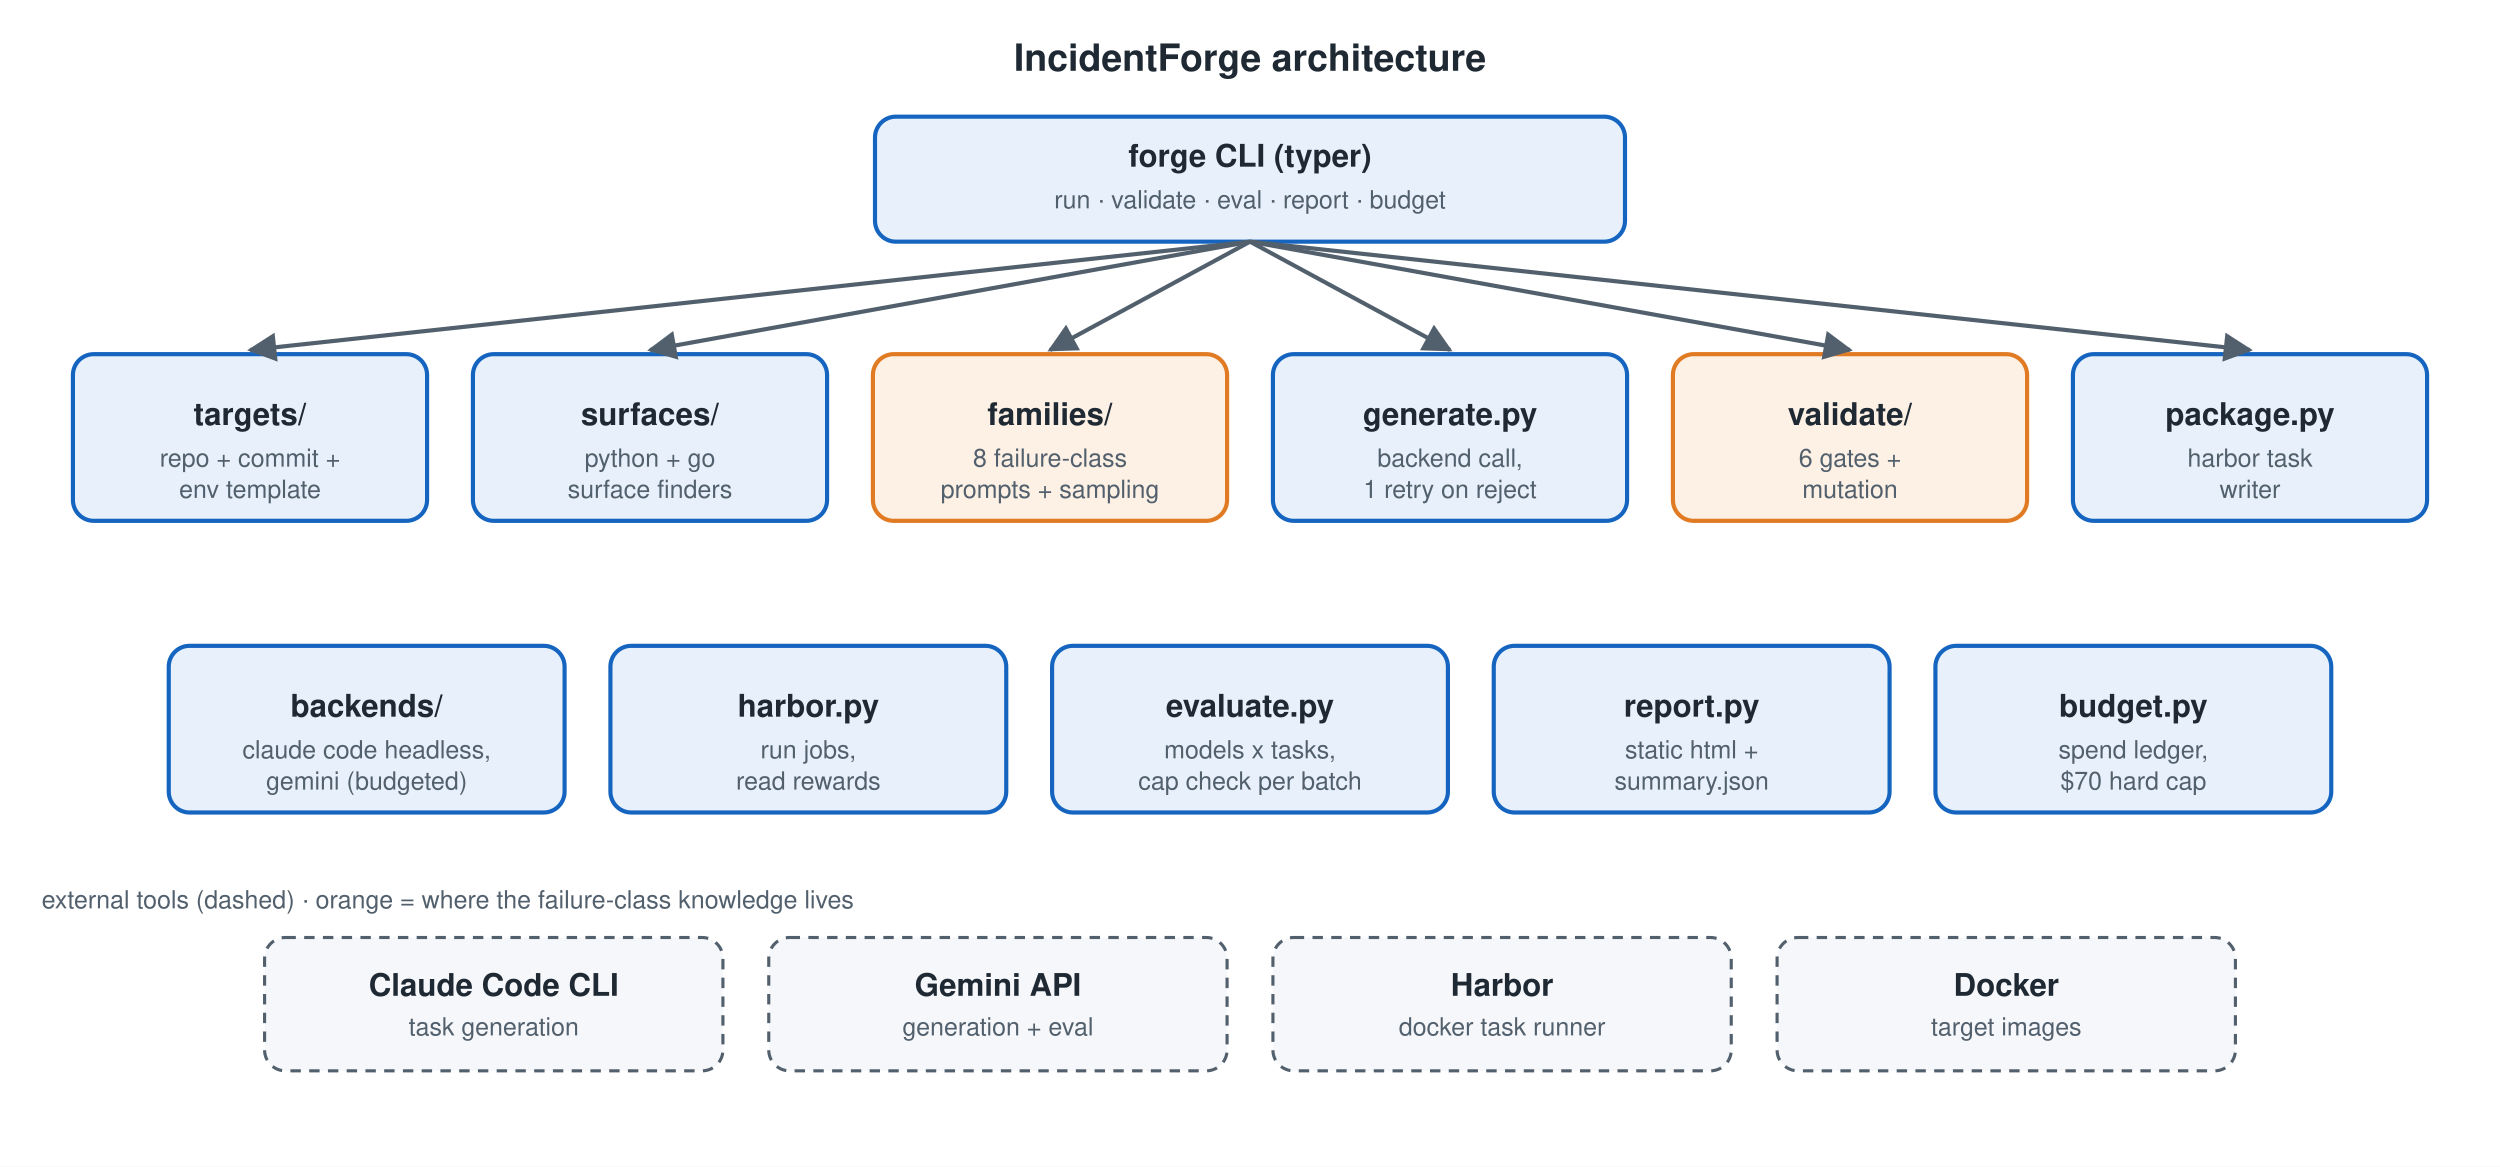
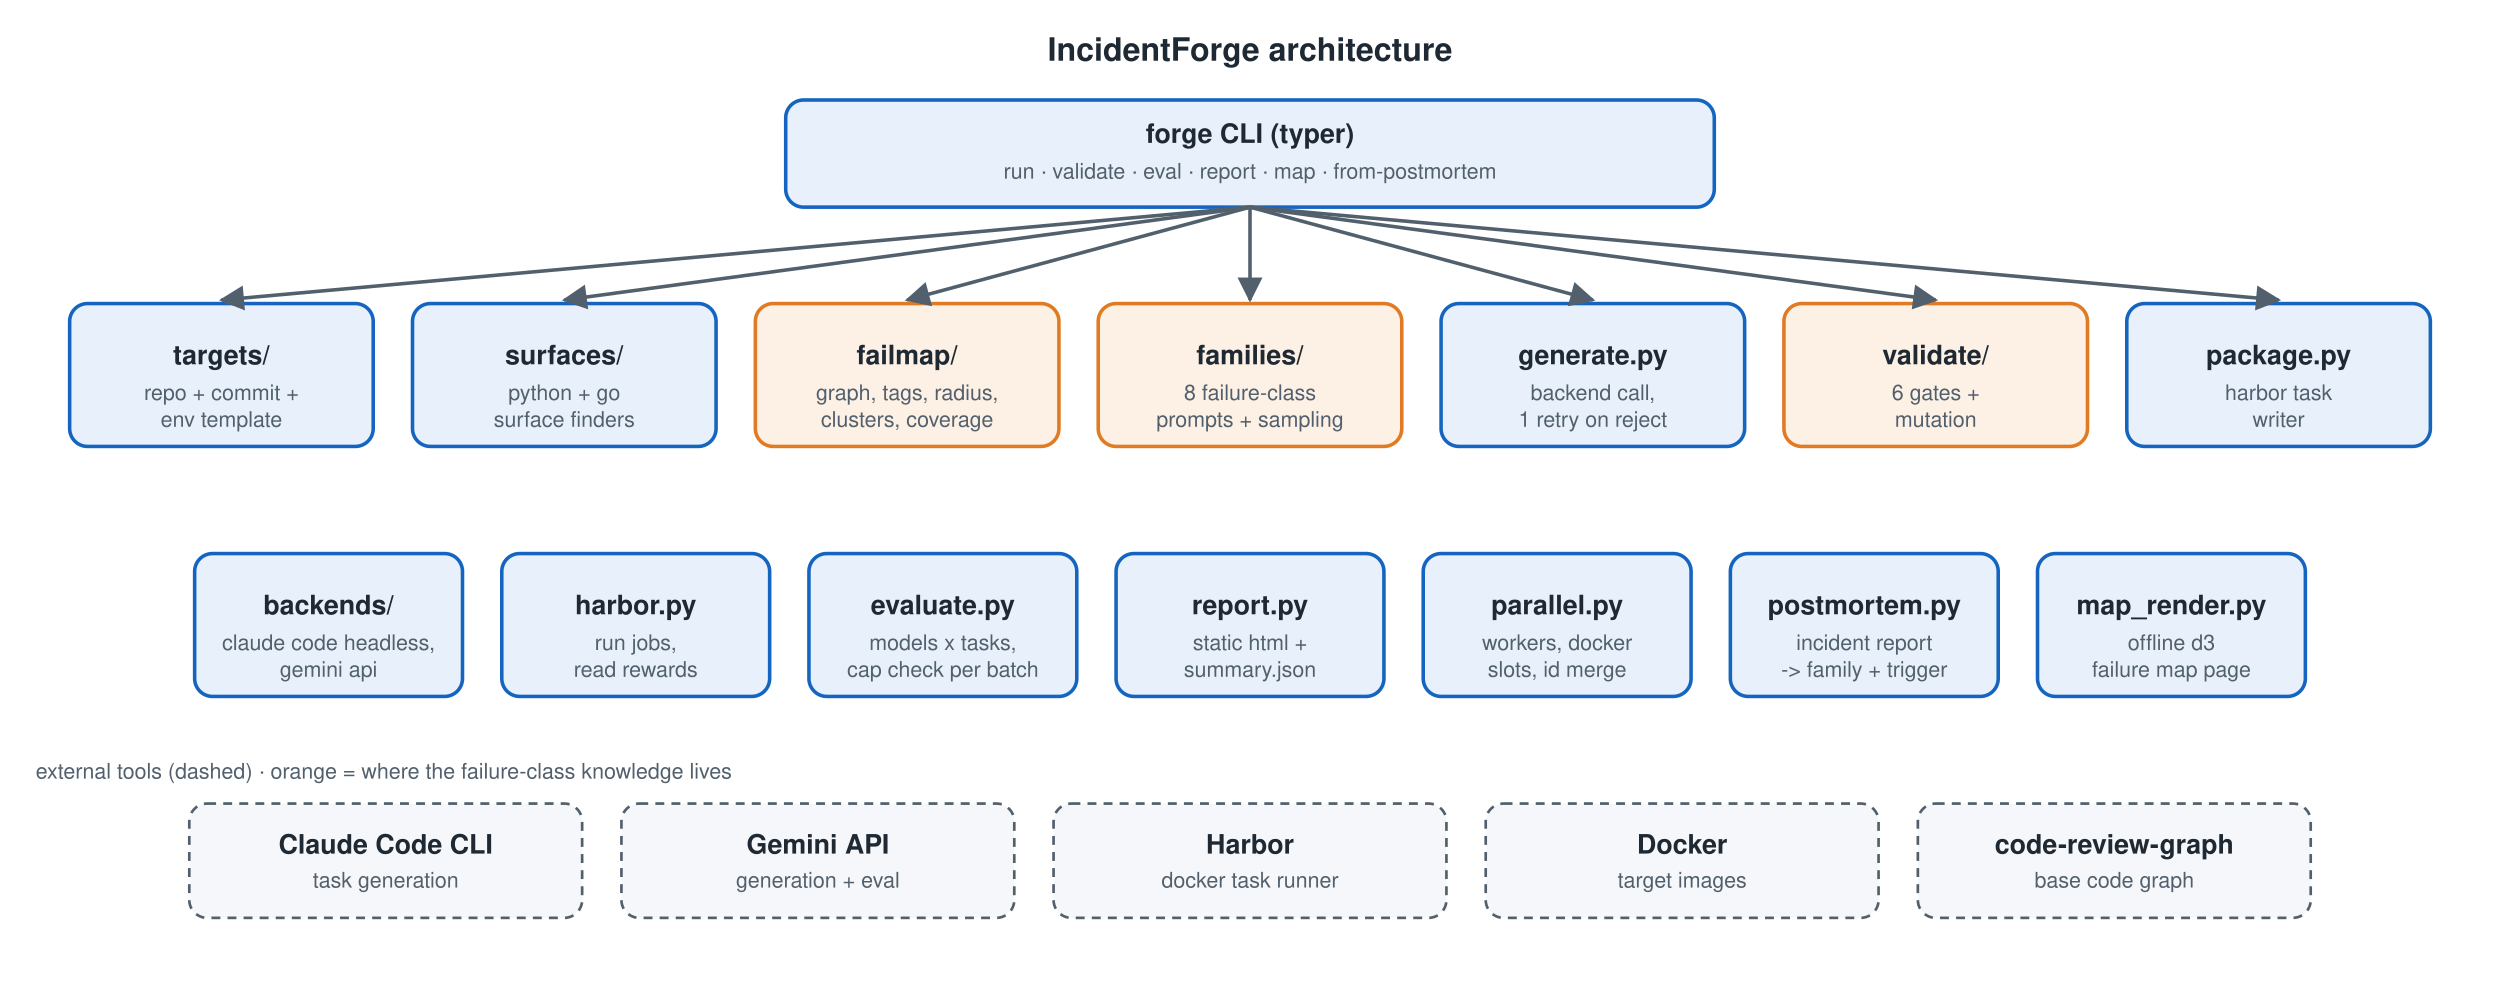
- <svg xmlns="http://www.w3.org/2000/svg" viewBox="0 0 1200 560" width="1200" height="560" font-family="Helvetica, Arial, sans-serif">
+ <svg xmlns="http://www.w3.org/2000/svg" viewBox="0 0 1400 560" width="1400" height="560" font-family="Helvetica, Arial, sans-serif">
  <defs>
    <marker id="a" viewBox="0 0 10 10" refX="9" refY="5" markerWidth="7" markerHeight="7" orient="auto">
      <path d="M0,0 L10,5 L0,10 z" fill="#52606d" />
    </marker>
  </defs>
-   <rect width="1200" height="560" fill="#ffffff" />
-   <text x="600.0" y="34" text-anchor="middle" font-size="18" font-weight="700" fill="#1f2933">IncidentForge architecture</text>
-   <rect x="420" y="56" width="360" height="60" rx="10" fill="#e8f1fb" stroke="#1565c0" stroke-width="2" />
-   <text x="600.0" y="80.0" text-anchor="middle" font-size="15" font-weight="700" fill="#1f2933">forge CLI (typer)</text>
-   <text x="600.0" y="100.0" text-anchor="middle" font-size="12" fill="#52606d">run · validate · eval · report · budget</text>
-   <rect x="35.0" y="170" width="170" height="80" rx="10" fill="#e8f1fb" stroke="#1565c0" stroke-width="2" />
-   <text x="120.0" y="204.0" text-anchor="middle" font-size="15" font-weight="700" fill="#1f2933">targets/</text>
-   <text x="120.0" y="224.0" text-anchor="middle" font-size="12" fill="#52606d">repo + commit +</text>
-   <text x="120.0" y="239.0" text-anchor="middle" font-size="12" fill="#52606d">env template</text>
-   <line x1="600" y1="116" x2="120.0" y2="168" stroke="#52606d" stroke-width="2" marker-end="url(#a)" />
-   <rect x="227.0" y="170" width="170" height="80" rx="10" fill="#e8f1fb" stroke="#1565c0" stroke-width="2" />
-   <text x="312.0" y="204.0" text-anchor="middle" font-size="15" font-weight="700" fill="#1f2933">surfaces/</text>
-   <text x="312.0" y="224.0" text-anchor="middle" font-size="12" fill="#52606d">python + go</text>
-   <text x="312.0" y="239.0" text-anchor="middle" font-size="12" fill="#52606d">surface finders</text>
-   <line x1="600" y1="116" x2="312.0" y2="168" stroke="#52606d" stroke-width="2" marker-end="url(#a)" />
-   <rect x="419.0" y="170" width="170" height="80" rx="10" fill="#fdf0e4" stroke="#e07b24" stroke-width="2" />
-   <text x="504.0" y="204.0" text-anchor="middle" font-size="15" font-weight="700" fill="#1f2933">families/</text>
-   <text x="504.0" y="224.0" text-anchor="middle" font-size="12" fill="#52606d">8 failure-class</text>
-   <text x="504.0" y="239.0" text-anchor="middle" font-size="12" fill="#52606d">prompts + sampling</text>
-   <line x1="600" y1="116" x2="504.0" y2="168" stroke="#52606d" stroke-width="2" marker-end="url(#a)" />
-   <rect x="611.0" y="170" width="170" height="80" rx="10" fill="#e8f1fb" stroke="#1565c0" stroke-width="2" />
-   <text x="696.0" y="204.0" text-anchor="middle" font-size="15" font-weight="700" fill="#1f2933">generate.py</text>
-   <text x="696.0" y="224.0" text-anchor="middle" font-size="12" fill="#52606d">backend call,</text>
-   <text x="696.0" y="239.0" text-anchor="middle" font-size="12" fill="#52606d">1 retry on reject</text>
-   <line x1="600" y1="116" x2="696.0" y2="168" stroke="#52606d" stroke-width="2" marker-end="url(#a)" />
-   <rect x="803.0" y="170" width="170" height="80" rx="10" fill="#fdf0e4" stroke="#e07b24" stroke-width="2" />
-   <text x="888.0" y="204.0" text-anchor="middle" font-size="15" font-weight="700" fill="#1f2933">validate/</text>
-   <text x="888.0" y="224.0" text-anchor="middle" font-size="12" fill="#52606d">6 gates +</text>
-   <text x="888.0" y="239.0" text-anchor="middle" font-size="12" fill="#52606d">mutation</text>
-   <line x1="600" y1="116" x2="888.0" y2="168" stroke="#52606d" stroke-width="2" marker-end="url(#a)" />
-   <rect x="995.0" y="170" width="170" height="80" rx="10" fill="#e8f1fb" stroke="#1565c0" stroke-width="2" />
-   <text x="1080.0" y="204.0" text-anchor="middle" font-size="15" font-weight="700" fill="#1f2933">package.py</text>
-   <text x="1080.0" y="224.0" text-anchor="middle" font-size="12" fill="#52606d">harbor task</text>
-   <text x="1080.0" y="239.0" text-anchor="middle" font-size="12" fill="#52606d">writer</text>
-   <line x1="600" y1="116" x2="1080.0" y2="168" stroke="#52606d" stroke-width="2" marker-end="url(#a)" />
-   <rect x="81.0" y="310" width="190" height="80" rx="10" fill="#e8f1fb" stroke="#1565c0" stroke-width="2" />
-   <text x="176.0" y="344.0" text-anchor="middle" font-size="15" font-weight="700" fill="#1f2933">backends/</text>
-   <text x="176.0" y="364.0" text-anchor="middle" font-size="12" fill="#52606d">claude code headless,</text>
-   <text x="176.0" y="379.0" text-anchor="middle" font-size="12" fill="#52606d">gemini (budgeted)</text>
-   <rect x="293.0" y="310" width="190" height="80" rx="10" fill="#e8f1fb" stroke="#1565c0" stroke-width="2" />
-   <text x="388.0" y="344.0" text-anchor="middle" font-size="15" font-weight="700" fill="#1f2933">harbor.py</text>
-   <text x="388.0" y="364.0" text-anchor="middle" font-size="12" fill="#52606d">run jobs,</text>
-   <text x="388.0" y="379.0" text-anchor="middle" font-size="12" fill="#52606d">read rewards</text>
-   <rect x="505.0" y="310" width="190" height="80" rx="10" fill="#e8f1fb" stroke="#1565c0" stroke-width="2" />
-   <text x="600.0" y="344.0" text-anchor="middle" font-size="15" font-weight="700" fill="#1f2933">evaluate.py</text>
-   <text x="600.0" y="364.0" text-anchor="middle" font-size="12" fill="#52606d">models x tasks,</text>
-   <text x="600.0" y="379.0" text-anchor="middle" font-size="12" fill="#52606d">cap check per batch</text>
-   <rect x="717.0" y="310" width="190" height="80" rx="10" fill="#e8f1fb" stroke="#1565c0" stroke-width="2" />
-   <text x="812.0" y="344.0" text-anchor="middle" font-size="15" font-weight="700" fill="#1f2933">report.py</text>
-   <text x="812.0" y="364.0" text-anchor="middle" font-size="12" fill="#52606d">static html +</text>
-   <text x="812.0" y="379.0" text-anchor="middle" font-size="12" fill="#52606d">summary.json</text>
-   <rect x="929.0" y="310" width="190" height="80" rx="10" fill="#e8f1fb" stroke="#1565c0" stroke-width="2" />
-   <text x="1024.0" y="344.0" text-anchor="middle" font-size="15" font-weight="700" fill="#1f2933">budget.py</text>
-   <text x="1024.0" y="364.0" text-anchor="middle" font-size="12" fill="#52606d">spend ledger,</text>
-   <text x="1024.0" y="379.0" text-anchor="middle" font-size="12" fill="#52606d">$70 hard cap</text>
-   <rect x="127.0" y="450" width="220" height="64" rx="10" fill="#f5f7fa" stroke="#52606d" stroke-width="1.5" stroke-dasharray="5 4" />
-   <text x="237.0" y="478" text-anchor="middle" font-size="15" font-weight="700" fill="#1f2933">Claude Code CLI</text>
-   <text x="237.0" y="497" text-anchor="middle" font-size="12" fill="#52606d">task generation</text>
-   <rect x="369.0" y="450" width="220" height="64" rx="10" fill="#f5f7fa" stroke="#52606d" stroke-width="1.5" stroke-dasharray="5 4" />
-   <text x="479.0" y="478" text-anchor="middle" font-size="15" font-weight="700" fill="#1f2933">Gemini API</text>
-   <text x="479.0" y="497" text-anchor="middle" font-size="12" fill="#52606d">generation + eval</text>
-   <rect x="611.0" y="450" width="220" height="64" rx="10" fill="#f5f7fa" stroke="#52606d" stroke-width="1.5" stroke-dasharray="5 4" />
-   <text x="721.0" y="478" text-anchor="middle" font-size="15" font-weight="700" fill="#1f2933">Harbor</text>
-   <text x="721.0" y="497" text-anchor="middle" font-size="12" fill="#52606d">docker task runner</text>
-   <rect x="853.0" y="450" width="220" height="64" rx="10" fill="#f5f7fa" stroke="#52606d" stroke-width="1.5" stroke-dasharray="5 4" />
-   <text x="963.0" y="478" text-anchor="middle" font-size="15" font-weight="700" fill="#1f2933">Docker</text>
-   <text x="963.0" y="497" text-anchor="middle" font-size="12" fill="#52606d">target images</text>
+   <rect width="1400" height="560" fill="#ffffff" />
+   <text x="700.0" y="34" text-anchor="middle" font-size="18" font-weight="700" fill="#1f2933">IncidentForge architecture</text>
+   <rect x="440.0" y="56" width="520" height="60" rx="10" fill="#e8f1fb" stroke="#1565c0" stroke-width="2" />
+   <text x="700.0" y="80.0" text-anchor="middle" font-size="15" font-weight="700" fill="#1f2933">forge CLI (typer)</text>
+   <text x="700.0" y="100.0" text-anchor="middle" font-size="12" fill="#52606d">run · validate · eval · report · map · from-postmortem</text>
+   <rect x="39.0" y="170" width="170" height="80" rx="10" fill="#e8f1fb" stroke="#1565c0" stroke-width="2" />
+   <text x="124.0" y="204.0" text-anchor="middle" font-size="15" font-weight="700" fill="#1f2933">targets/</text>
+   <text x="124.0" y="224.0" text-anchor="middle" font-size="12" fill="#52606d">repo + commit +</text>
+   <text x="124.0" y="239.0" text-anchor="middle" font-size="12" fill="#52606d">env template</text>
+   <line x1="700.0" y1="116" x2="124.0" y2="168" stroke="#52606d" stroke-width="2" marker-end="url(#a)" />
+   <rect x="231.0" y="170" width="170" height="80" rx="10" fill="#e8f1fb" stroke="#1565c0" stroke-width="2" />
+   <text x="316.0" y="204.0" text-anchor="middle" font-size="15" font-weight="700" fill="#1f2933">surfaces/</text>
+   <text x="316.0" y="224.0" text-anchor="middle" font-size="12" fill="#52606d">python + go</text>
+   <text x="316.0" y="239.0" text-anchor="middle" font-size="12" fill="#52606d">surface finders</text>
+   <line x1="700.0" y1="116" x2="316.0" y2="168" stroke="#52606d" stroke-width="2" marker-end="url(#a)" />
+   <rect x="423.0" y="170" width="170" height="80" rx="10" fill="#fdf0e4" stroke="#e07b24" stroke-width="2" />
+   <text x="508.0" y="204.0" text-anchor="middle" font-size="15" font-weight="700" fill="#1f2933">failmap/</text>
+   <text x="508.0" y="224.0" text-anchor="middle" font-size="12" fill="#52606d">graph, tags, radius,</text>
+   <text x="508.0" y="239.0" text-anchor="middle" font-size="12" fill="#52606d">clusters, coverage</text>
+   <line x1="700.0" y1="116" x2="508.0" y2="168" stroke="#52606d" stroke-width="2" marker-end="url(#a)" />
+   <rect x="615.0" y="170" width="170" height="80" rx="10" fill="#fdf0e4" stroke="#e07b24" stroke-width="2" />
+   <text x="700.0" y="204.0" text-anchor="middle" font-size="15" font-weight="700" fill="#1f2933">families/</text>
+   <text x="700.0" y="224.0" text-anchor="middle" font-size="12" fill="#52606d">8 failure-class</text>
+   <text x="700.0" y="239.0" text-anchor="middle" font-size="12" fill="#52606d">prompts + sampling</text>
+   <line x1="700.0" y1="116" x2="700.0" y2="168" stroke="#52606d" stroke-width="2" marker-end="url(#a)" />
+   <rect x="807.0" y="170" width="170" height="80" rx="10" fill="#e8f1fb" stroke="#1565c0" stroke-width="2" />
+   <text x="892.0" y="204.0" text-anchor="middle" font-size="15" font-weight="700" fill="#1f2933">generate.py</text>
+   <text x="892.0" y="224.0" text-anchor="middle" font-size="12" fill="#52606d">backend call,</text>
+   <text x="892.0" y="239.0" text-anchor="middle" font-size="12" fill="#52606d">1 retry on reject</text>
+   <line x1="700.0" y1="116" x2="892.0" y2="168" stroke="#52606d" stroke-width="2" marker-end="url(#a)" />
+   <rect x="999.0" y="170" width="170" height="80" rx="10" fill="#fdf0e4" stroke="#e07b24" stroke-width="2" />
+   <text x="1084.0" y="204.0" text-anchor="middle" font-size="15" font-weight="700" fill="#1f2933">validate/</text>
+   <text x="1084.0" y="224.0" text-anchor="middle" font-size="12" fill="#52606d">6 gates +</text>
+   <text x="1084.0" y="239.0" text-anchor="middle" font-size="12" fill="#52606d">mutation</text>
+   <line x1="700.0" y1="116" x2="1084.0" y2="168" stroke="#52606d" stroke-width="2" marker-end="url(#a)" />
+   <rect x="1191.0" y="170" width="170" height="80" rx="10" fill="#e8f1fb" stroke="#1565c0" stroke-width="2" />
+   <text x="1276.0" y="204.0" text-anchor="middle" font-size="15" font-weight="700" fill="#1f2933">package.py</text>
+   <text x="1276.0" y="224.0" text-anchor="middle" font-size="12" fill="#52606d">harbor task</text>
+   <text x="1276.0" y="239.0" text-anchor="middle" font-size="12" fill="#52606d">writer</text>
+   <line x1="700.0" y1="116" x2="1276.0" y2="168" stroke="#52606d" stroke-width="2" marker-end="url(#a)" />
+   <rect x="109.0" y="310" width="150" height="80" rx="10" fill="#e8f1fb" stroke="#1565c0" stroke-width="2" />
+   <text x="184.0" y="344.0" text-anchor="middle" font-size="15" font-weight="700" fill="#1f2933">backends/</text>
+   <text x="184.0" y="364.0" text-anchor="middle" font-size="12" fill="#52606d">claude code headless,</text>
+   <text x="184.0" y="379.0" text-anchor="middle" font-size="12" fill="#52606d">gemini api</text>
+   <rect x="281.0" y="310" width="150" height="80" rx="10" fill="#e8f1fb" stroke="#1565c0" stroke-width="2" />
+   <text x="356.0" y="344.0" text-anchor="middle" font-size="15" font-weight="700" fill="#1f2933">harbor.py</text>
+   <text x="356.0" y="364.0" text-anchor="middle" font-size="12" fill="#52606d">run jobs,</text>
+   <text x="356.0" y="379.0" text-anchor="middle" font-size="12" fill="#52606d">read rewards</text>
+   <rect x="453.0" y="310" width="150" height="80" rx="10" fill="#e8f1fb" stroke="#1565c0" stroke-width="2" />
+   <text x="528.0" y="344.0" text-anchor="middle" font-size="15" font-weight="700" fill="#1f2933">evaluate.py</text>
+   <text x="528.0" y="364.0" text-anchor="middle" font-size="12" fill="#52606d">models x tasks,</text>
+   <text x="528.0" y="379.0" text-anchor="middle" font-size="12" fill="#52606d">cap check per batch</text>
+   <rect x="625.0" y="310" width="150" height="80" rx="10" fill="#e8f1fb" stroke="#1565c0" stroke-width="2" />
+   <text x="700.0" y="344.0" text-anchor="middle" font-size="15" font-weight="700" fill="#1f2933">report.py</text>
+   <text x="700.0" y="364.0" text-anchor="middle" font-size="12" fill="#52606d">static html +</text>
+   <text x="700.0" y="379.0" text-anchor="middle" font-size="12" fill="#52606d">summary.json</text>
+   <rect x="797.0" y="310" width="150" height="80" rx="10" fill="#e8f1fb" stroke="#1565c0" stroke-width="2" />
+   <text x="872.0" y="344.0" text-anchor="middle" font-size="15" font-weight="700" fill="#1f2933">parallel.py</text>
+   <text x="872.0" y="364.0" text-anchor="middle" font-size="12" fill="#52606d">workers, docker</text>
+   <text x="872.0" y="379.0" text-anchor="middle" font-size="12" fill="#52606d">slots, id merge</text>
+   <rect x="969.0" y="310" width="150" height="80" rx="10" fill="#e8f1fb" stroke="#1565c0" stroke-width="2" />
+   <text x="1044.0" y="344.0" text-anchor="middle" font-size="15" font-weight="700" fill="#1f2933">postmortem.py</text>
+   <text x="1044.0" y="364.0" text-anchor="middle" font-size="12" fill="#52606d">incident report</text>
+   <text x="1044.0" y="379.0" text-anchor="middle" font-size="12" fill="#52606d">-&gt; family + trigger</text>
+   <rect x="1141.0" y="310" width="150" height="80" rx="10" fill="#e8f1fb" stroke="#1565c0" stroke-width="2" />
+   <text x="1216.0" y="344.0" text-anchor="middle" font-size="15" font-weight="700" fill="#1f2933">map_render.py</text>
+   <text x="1216.0" y="364.0" text-anchor="middle" font-size="12" fill="#52606d">offline d3</text>
+   <text x="1216.0" y="379.0" text-anchor="middle" font-size="12" fill="#52606d">failure map page</text>
+   <rect x="106.0" y="450" width="220" height="64" rx="10" fill="#f5f7fa" stroke="#52606d" stroke-width="1.5" stroke-dasharray="5 4" />
+   <text x="216.0" y="478" text-anchor="middle" font-size="15" font-weight="700" fill="#1f2933">Claude Code CLI</text>
+   <text x="216.0" y="497" text-anchor="middle" font-size="12" fill="#52606d">task generation</text>
+   <rect x="348.0" y="450" width="220" height="64" rx="10" fill="#f5f7fa" stroke="#52606d" stroke-width="1.5" stroke-dasharray="5 4" />
+   <text x="458.0" y="478" text-anchor="middle" font-size="15" font-weight="700" fill="#1f2933">Gemini API</text>
+   <text x="458.0" y="497" text-anchor="middle" font-size="12" fill="#52606d">generation + eval</text>
+   <rect x="590.0" y="450" width="220" height="64" rx="10" fill="#f5f7fa" stroke="#52606d" stroke-width="1.5" stroke-dasharray="5 4" />
+   <text x="700.0" y="478" text-anchor="middle" font-size="15" font-weight="700" fill="#1f2933">Harbor</text>
+   <text x="700.0" y="497" text-anchor="middle" font-size="12" fill="#52606d">docker task runner</text>
+   <rect x="832.0" y="450" width="220" height="64" rx="10" fill="#f5f7fa" stroke="#52606d" stroke-width="1.5" stroke-dasharray="5 4" />
+   <text x="942.0" y="478" text-anchor="middle" font-size="15" font-weight="700" fill="#1f2933">Docker</text>
+   <text x="942.0" y="497" text-anchor="middle" font-size="12" fill="#52606d">target images</text>
+   <rect x="1074.0" y="450" width="220" height="64" rx="10" fill="#f5f7fa" stroke="#52606d" stroke-width="1.5" stroke-dasharray="5 4" />
+   <text x="1184.0" y="478" text-anchor="middle" font-size="15" font-weight="700" fill="#1f2933">code-review-graph</text>
+   <text x="1184.0" y="497" text-anchor="middle" font-size="12" fill="#52606d">base code graph</text>
  <text x="20" y="436" font-size="12" fill="#52606d">external tools (dashed) · orange = where the failure-class knowledge lives</text>
</svg>
